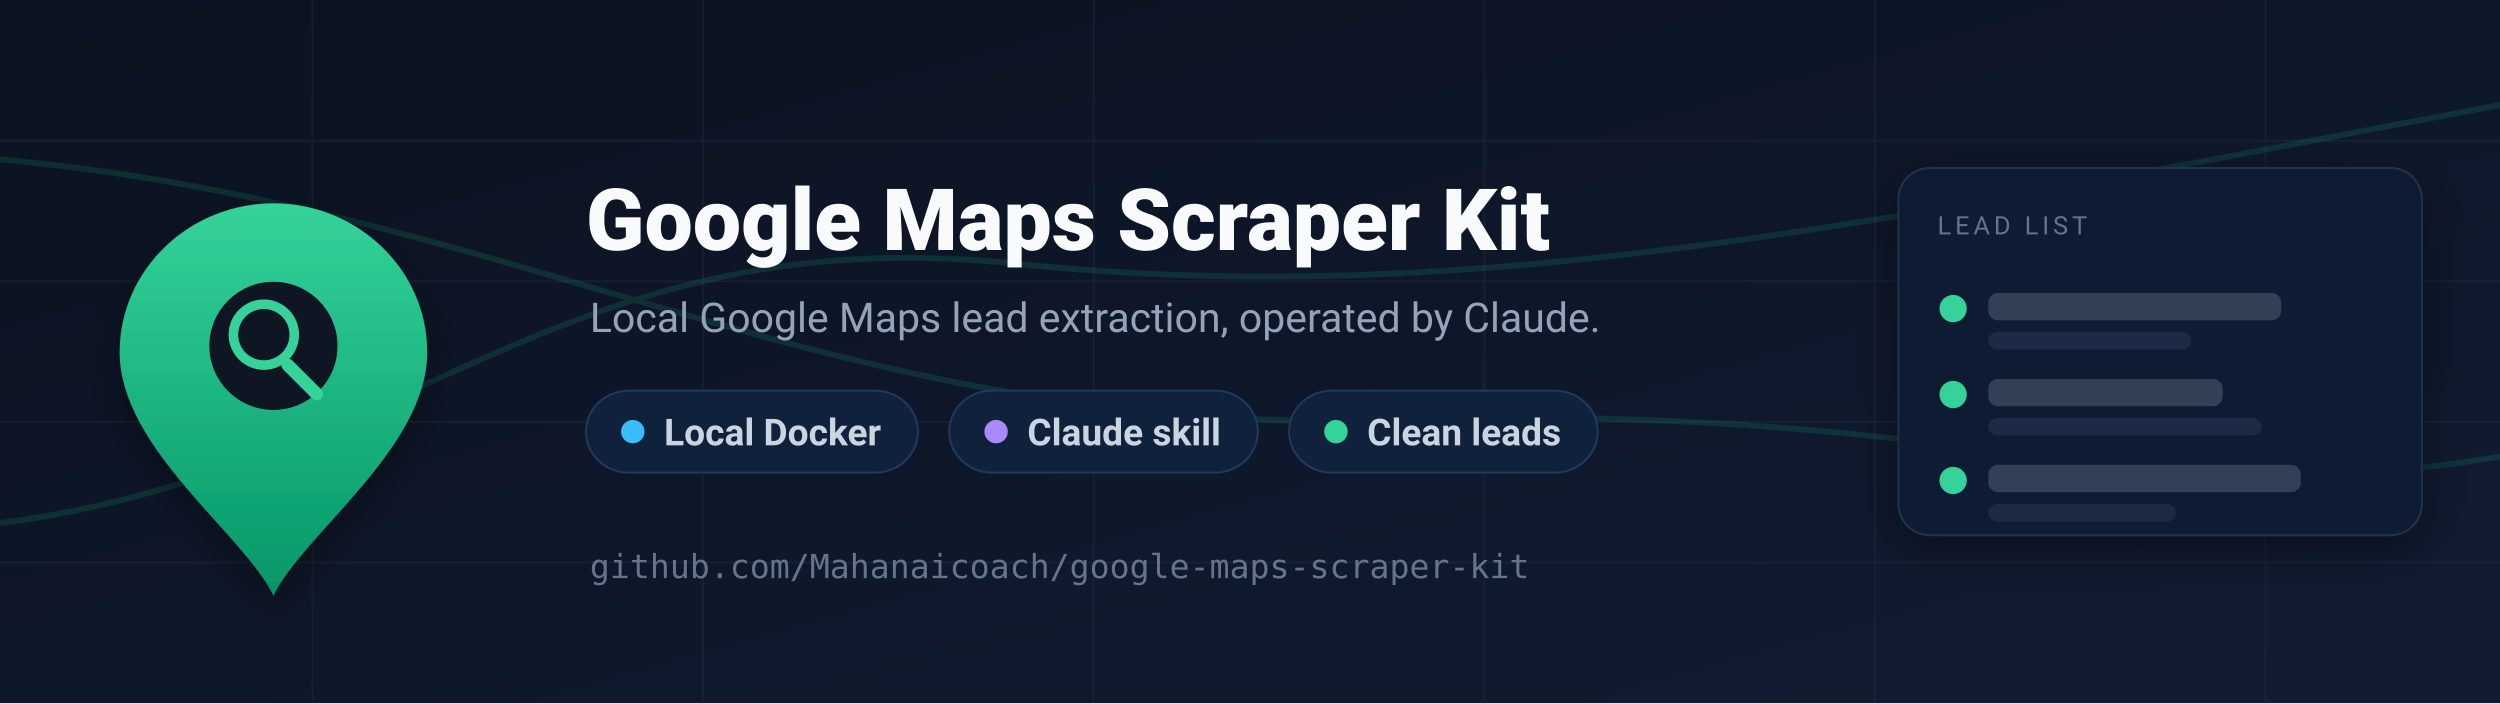
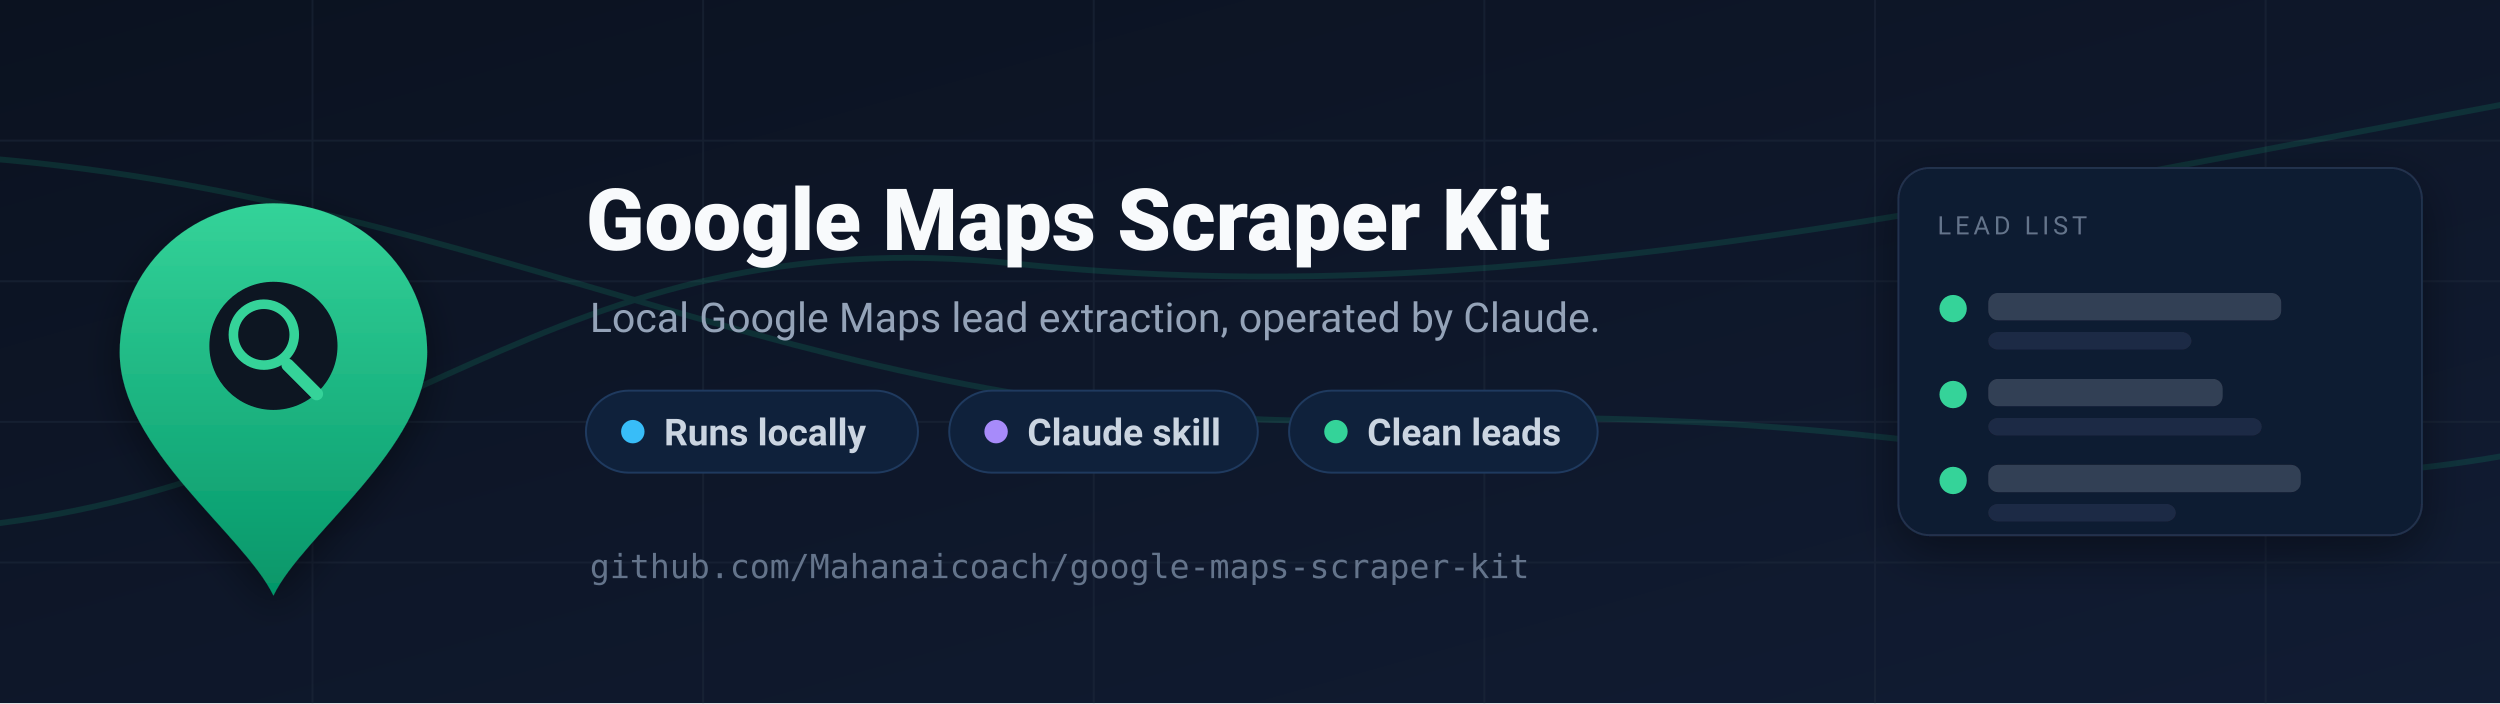
<svg xmlns="http://www.w3.org/2000/svg" width="1280" height="360" viewBox="0 0 1280 360" role="img" aria-label="Google Maps Scraper Kit">
  <defs>
    <linearGradient id="bg" x1="0" y1="0" x2="1" y2="1">
      <stop offset="0" stop-color="#0b1220" />
      <stop offset="1" stop-color="#111c33" />
    </linearGradient>
    <linearGradient id="pin" x1="0" y1="0" x2="0" y2="1">
      <stop offset="0" stop-color="#34d399" />
      <stop offset="1" stop-color="#059669" />
    </linearGradient>
    <filter id="shadow" x="-40%" y="-40%" width="180%" height="180%">
      <feDropShadow dx="0" dy="8" stdDeviation="12" flood-color="#000" flood-opacity="0.40" />
    </filter>
    <style>
      .t  { font-family: -apple-system,Segoe UI,Roboto,Helvetica,Arial,sans-serif; }
      .mono { font-family: ui-monospace,SFMono-Regular,Menlo,Consolas,monospace; }
    </style>
  </defs>
  <rect width="1280" height="360" fill="url(#bg)" />
  <g stroke="#1e293b" stroke-width="1" opacity="0.5">
    <path d="M0 72 H1280 M0 144 H1280 M0 216 H1280 M0 288 H1280" />
    <path d="M160 0 V360 M360 0 V360 M560 0 V360 M760 0 V360 M960 0 V360 M1160 0 V360" />
  </g>
  <g stroke="#10b981" stroke-width="3" opacity="0.16" fill="none" stroke-linecap="round">
    <path d="M-20 270 C 200 250, 280 110, 520 135 S 980 110, 1300 50" />
    <path d="M-20 80 C 260 100, 420 225, 720 215 S 1100 270, 1300 230" />
  </g>
  <g transform="translate(140,182) scale(0.82)" filter="url(#shadow)">
    <path d="M0,-95 C 52,-95 96,-54 96,-2 C 96,58 18,112 0,150 C -18,112 -96,58 -96,-2 C -96,-54 -52,-95 0,-95 Z" fill="url(#pin)" />
    <circle cx="0" cy="-6" r="40" fill="#0b1220" />
    <circle cx="-6" cy="-13" r="19" fill="none" stroke="#34d399" stroke-width="6" />
    <line x1="9" y1="6" x2="27" y2="24" stroke="#34d399" stroke-width="8" stroke-linecap="round" />
  </g>
  <text x="300" y="128" class="t" font-weight="800" font-size="44" fill="#f8fafc">Google Maps Scraper Kit</text>
  <text x="302" y="170" class="t" font-weight="400" font-size="21" fill="#94a3b8">Local Google Maps lead extraction, operated by Claude.</text>
  <g transform="translate(300,200)">
    <g>
      <rect x="0" y="0" rx="22" ry="22" width="170" height="42" fill="#0f213b" stroke="#1f3a5f" />
      <circle cx="24" cy="21" r="6" fill="#38bdf8" />
-       <text x="40" y="28" class="t" font-weight="600" font-size="19" fill="#cbd5e1">Local Docker</text>
+       <text x="40" y="28" class="t" font-weight="600" font-size="19" fill="#cbd5e1">Runs locally</text>
    </g>
    <g transform="translate(186,0)">
      <rect x="0" y="0" rx="22" ry="22" width="158" height="42" fill="#0f213b" stroke="#1f3a5f" />
      <circle cx="24" cy="21" r="6" fill="#a78bfa" />
      <text x="40" y="28" class="t" font-weight="600" font-size="19" fill="#cbd5e1">Claude skill</text>
    </g>
    <g transform="translate(360,0)">
      <rect x="0" y="0" rx="22" ry="22" width="158" height="42" fill="#0f213b" stroke="#1f3a5f" />
      <circle cx="24" cy="21" r="6" fill="#34d399" />
      <text x="40" y="28" class="t" font-weight="600" font-size="19" fill="#cbd5e1">Clean leads</text>
    </g>
  </g>
  <text x="302" y="296" class="mono" font-size="17" fill="#64748b">github.com/Mahanaicoach/google-maps-scraper-kit</text>
  <g transform="translate(972,86)" filter="url(#shadow)">
    <rect x="0" y="0" rx="16" ry="16" width="268" height="188" fill="#0f1a30" stroke="#24324d" />
    <text x="20" y="34" class="t" font-size="13" letter-spacing="2" fill="#64748b">LEAD LIST</text>
    <g>
      <circle cx="28" cy="72" r="7" fill="#34d399" />
      <rect x="46" y="64" rx="5" width="150" height="14" fill="#334155" />
      <rect x="46" y="84" rx="5" width="104" height="9" fill="#1f2c44" />
      <circle cx="28" cy="116" r="7" fill="#34d399" />
      <rect x="46" y="108" rx="5" width="120" height="14" fill="#334155" />
      <rect x="46" y="128" rx="5" width="140" height="9" fill="#1f2c44" />
      <circle cx="28" cy="160" r="7" fill="#34d399" />
      <rect x="46" y="152" rx="5" width="160" height="14" fill="#334155" />
      <rect x="46" y="172" rx="5" width="96" height="9" fill="#1f2c44" />
    </g>
  </g>
</svg>
